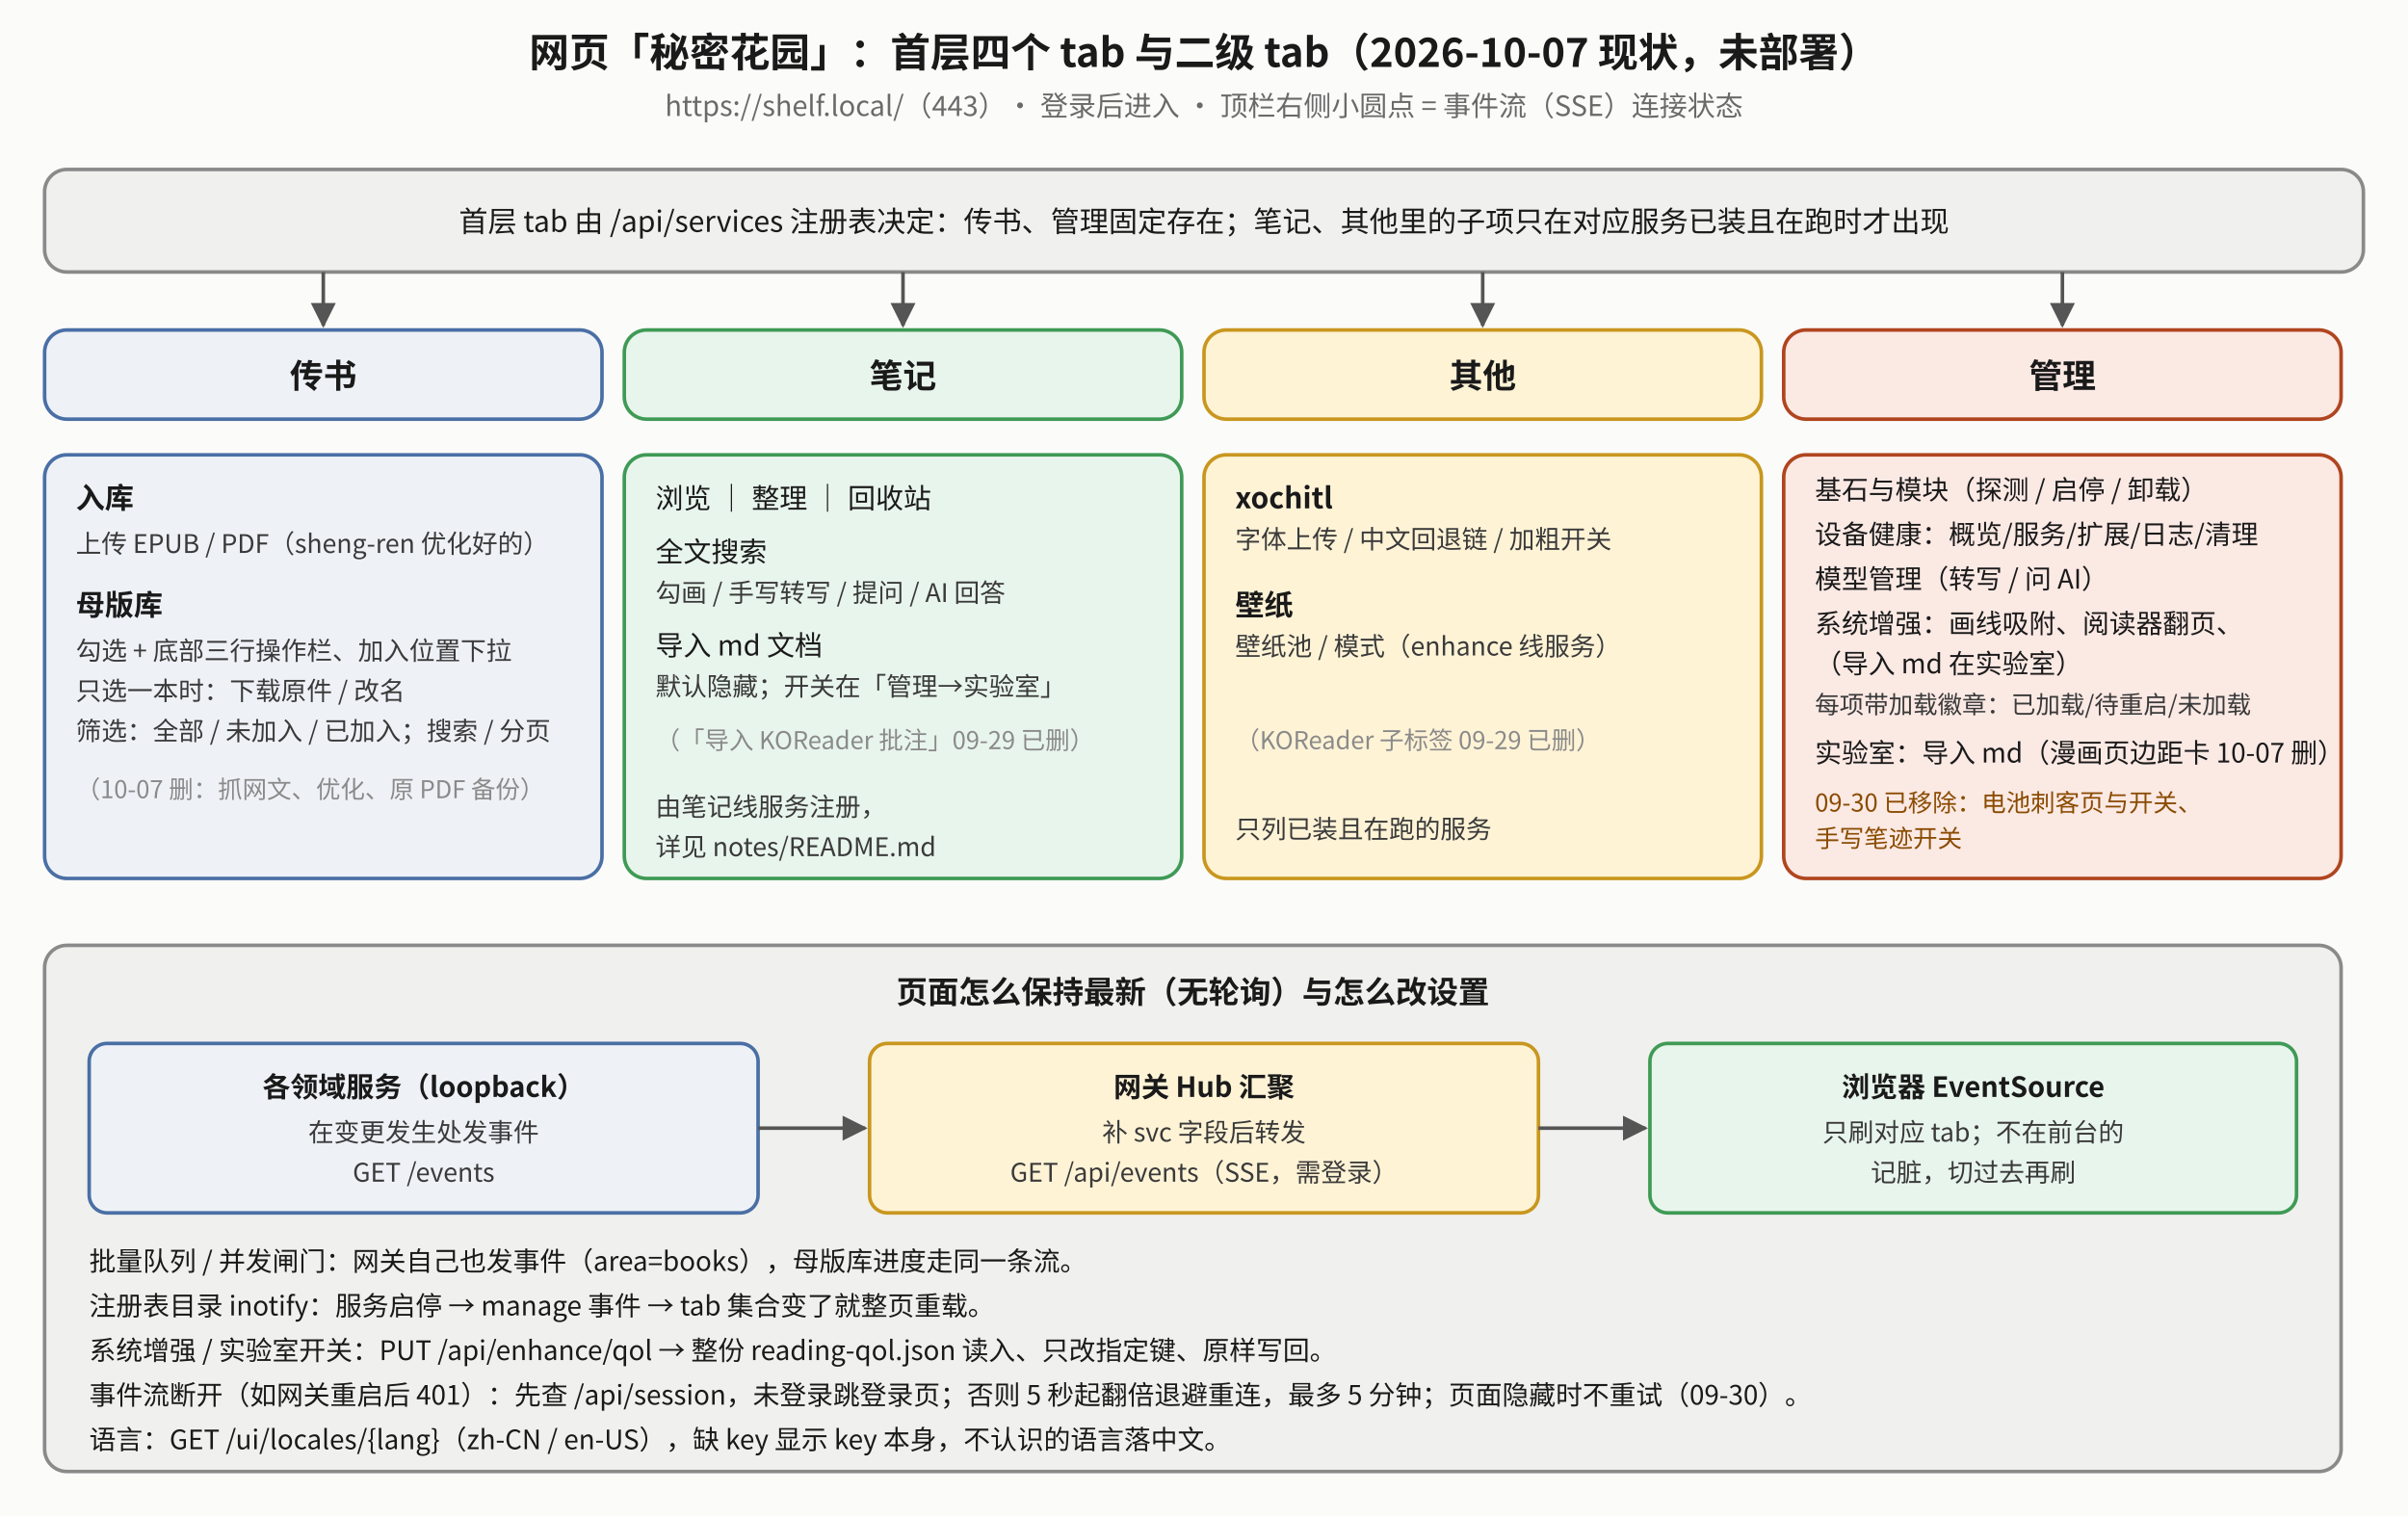
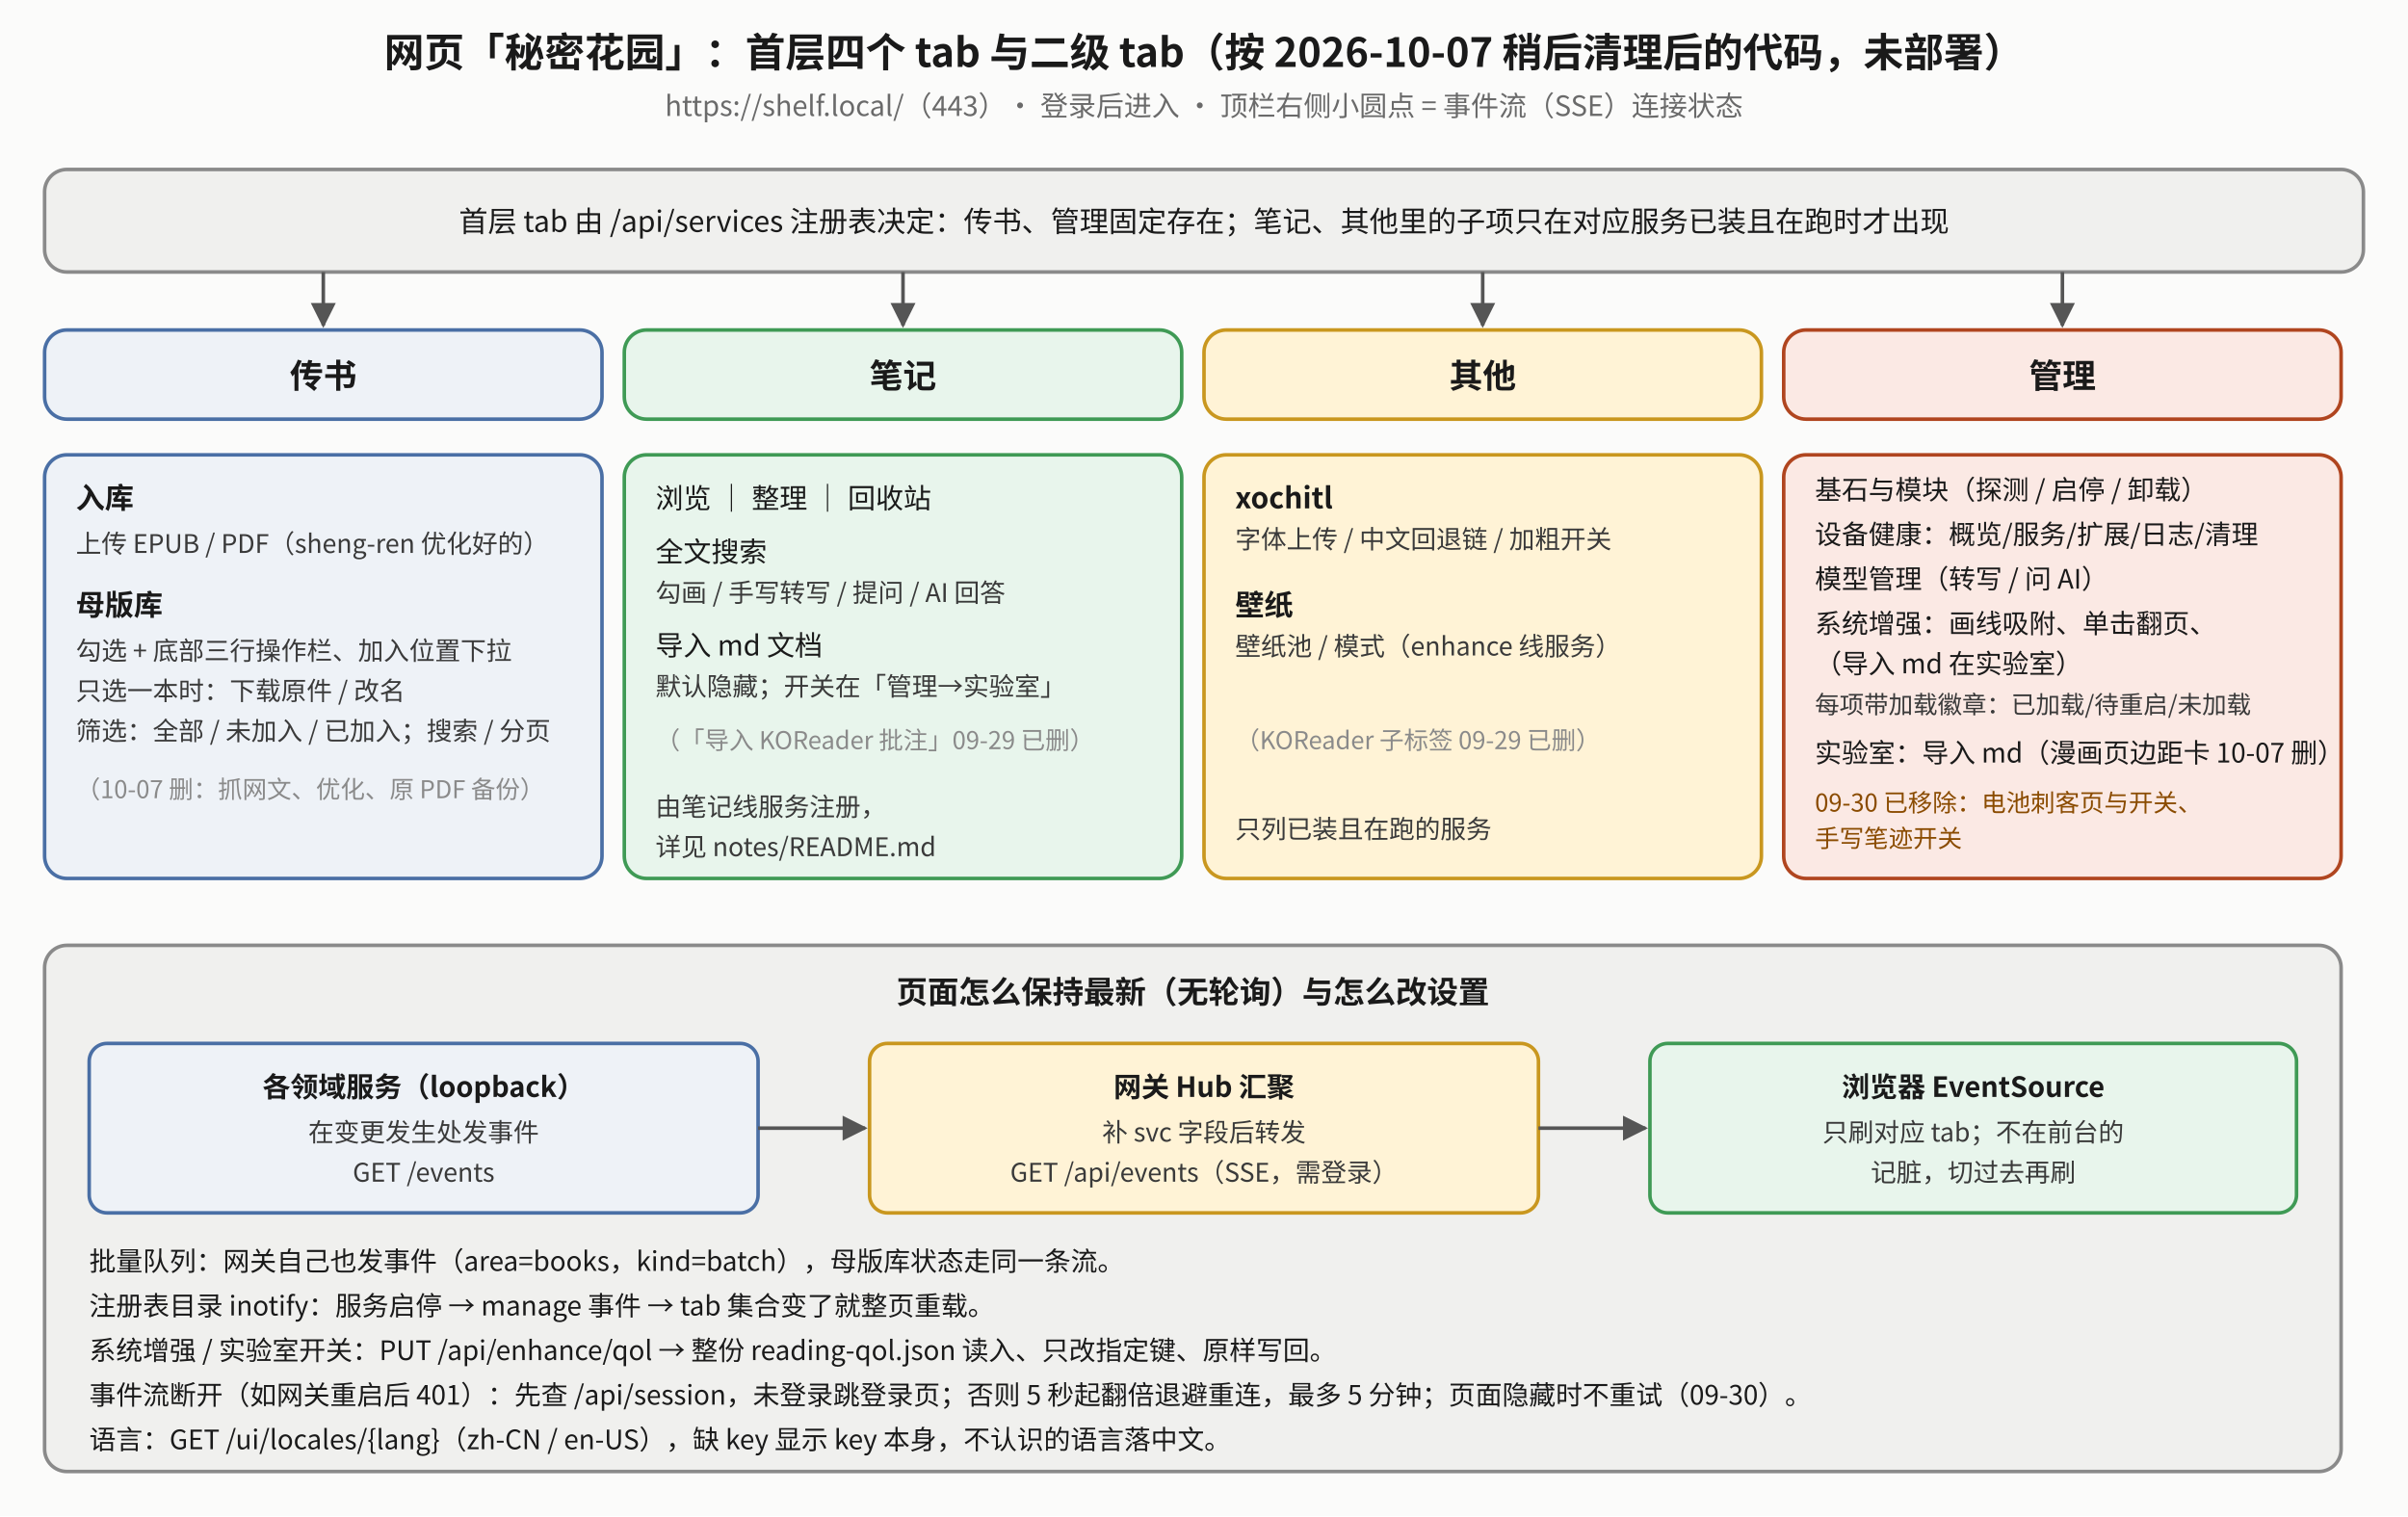
<svg xmlns="http://www.w3.org/2000/svg" viewBox="0 0 1080 680" font-family="Noto Sans CJK SC, sans-serif">
  <defs>
    <marker id="ak" viewBox="0 0 10 10" refX="9" refY="5" markerWidth="7" markerHeight="7" orient="auto-start-reverse">
      <path d="M0,0 L10,5 L0,10 z" fill="#555" />
    </marker>
  </defs>
  <rect x="0" y="0" width="1080" height="680" fill="#fbfbfa" />
-   <text x="540" y="30" text-anchor="middle" font-size="18" font-weight="bold" fill="#1a1a1a">网页「秘密花园」：首层四个 tab 与二级 tab（2026-10-07 现状，未部署）</text>
+   <text x="540" y="30" text-anchor="middle" font-size="18" font-weight="bold" fill="#1a1a1a">网页「秘密花园」：首层四个 tab 与二级 tab（按 2026-10-07 稍后清理后的代码，未部署）</text>
  <text x="540" y="52" text-anchor="middle" font-size="12.5" fill="#6a6a6a">https://shelf.local/（443）· 登录后进入 · 顶栏右侧小圆点 = 事件流（SSE）连接状态</text>
  <rect x="20" y="76" width="1040" height="46" rx="10" fill="#f0f0ee" stroke="#8a8a8a" stroke-width="1.6" />
  <text x="540" y="104" text-anchor="middle" font-size="13" fill="#1a1a1a">首层 tab 由 /api/services 注册表决定：传书、管理固定存在；笔记、其他里的子项只在对应服务已装且在跑时才出现</text>
  <line x1="145" y1="122" x2="145" y2="146" stroke="#555" stroke-width="1.6" marker-end="url(#ak)" />
  <line x1="405" y1="122" x2="405" y2="146" stroke="#555" stroke-width="1.6" marker-end="url(#ak)" />
  <line x1="665" y1="122" x2="665" y2="146" stroke="#555" stroke-width="1.6" marker-end="url(#ak)" />
  <line x1="925" y1="122" x2="925" y2="146" stroke="#555" stroke-width="1.6" marker-end="url(#ak)" />
  <rect x="20" y="148" width="250" height="40" rx="10" fill="#eef2f7" stroke="#4a6fa5" stroke-width="1.6" />
  <text x="145" y="174" text-anchor="middle" font-size="15" font-weight="bold" fill="#1a1a1a">传书</text>
  <rect x="20" y="204" width="250" height="190" rx="10" fill="#eef2f7" stroke="#4a6fa5" stroke-width="1.6" />
  <text x="34" y="228" font-size="13" font-weight="bold" fill="#1a1a1a">入库</text>
  <text x="34" y="248" font-size="11.5" fill="#3a3a3a">上传 EPUB / PDF（sheng-ren 优化好的）</text>
  <text x="34" y="276" font-size="13" font-weight="bold" fill="#1a1a1a">母版库</text>
  <text x="34" y="296" font-size="11.5" fill="#3a3a3a">勾选 + 底部三行操作栏、加入位置下拉</text>
  <text x="34" y="314" font-size="11.5" fill="#3a3a3a">只选一本时：下载原件 / 改名</text>
  <text x="34" y="332" font-size="11.5" fill="#3a3a3a">筛选：全部 / 未加入 / 已加入；搜索 / 分页</text>
  <text x="34" y="358" font-size="11" fill="#8a8a8a">（10-07 删：抓网文、优化、原 PDF 备份）</text>
  <rect x="280" y="148" width="250" height="40" rx="10" fill="#e8f5ec" stroke="#3f9a55" stroke-width="1.6" />
  <text x="405" y="174" text-anchor="middle" font-size="15" font-weight="bold" fill="#1a1a1a">笔记</text>
  <rect x="280" y="204" width="250" height="190" rx="10" fill="#e8f5ec" stroke="#3f9a55" stroke-width="1.6" />
  <text x="294" y="228" font-size="12.5" fill="#1a1a1a">浏览 ｜ 整理 ｜ 回收站</text>
  <text x="294" y="252" font-size="12.5" fill="#1a1a1a">全文搜索</text>
  <text x="294" y="270" font-size="11.5" fill="#3a3a3a">勾画 / 手写转写 / 提问 / AI 回答</text>
  <text x="294" y="294" font-size="12.5" fill="#1a1a1a">导入 md 文档</text>
  <text x="294" y="312" font-size="11.5" fill="#3a3a3a">默认隐藏；开关在「管理→实验室」</text>
  <text x="294" y="336" font-size="11" fill="#8a8a8a">（「导入 KOReader 批注」09-29 已删）</text>
  <text x="294" y="366" font-size="11.5" fill="#3a3a3a">由笔记线服务注册，</text>
  <text x="294" y="384" font-size="11.5" fill="#3a3a3a">详见 notes/README.md</text>
  <rect x="540" y="148" width="250" height="40" rx="10" fill="#fff3d6" stroke="#c9971f" stroke-width="1.6" />
  <text x="665" y="174" text-anchor="middle" font-size="15" font-weight="bold" fill="#1a1a1a">其他</text>
  <rect x="540" y="204" width="250" height="190" rx="10" fill="#fff3d6" stroke="#c9971f" stroke-width="1.6" />
  <text x="554" y="228" font-size="13" font-weight="bold" fill="#1a1a1a">xochitl</text>
  <text x="554" y="246" font-size="11.5" fill="#3a3a3a">字体上传 / 中文回退链 / 加粗开关</text>
  <text x="554" y="276" font-size="13" font-weight="bold" fill="#1a1a1a">壁纸</text>
  <text x="554" y="294" font-size="11.5" fill="#3a3a3a">壁纸池 / 模式（enhance 线服务）</text>
  <text x="554" y="336" font-size="11" fill="#8a8a8a">（KOReader 子标签 09-29 已删）</text>
  <text x="554" y="376" font-size="11.5" fill="#3a3a3a">只列已装且在跑的服务</text>
  <rect x="800" y="148" width="250" height="40" rx="10" fill="#fbe9e4" stroke="#b0451f" stroke-width="1.6" />
  <text x="925" y="174" text-anchor="middle" font-size="15" font-weight="bold" fill="#1a1a1a">管理</text>
  <rect x="800" y="204" width="250" height="190" rx="10" fill="#fbe9e4" stroke="#b0451f" stroke-width="1.6" />
  <text x="814" y="224" font-size="12" fill="#1a1a1a">基石与模块（探测 / 启停 / 卸载）</text>
  <text x="814" y="244" font-size="12" fill="#1a1a1a">设备健康：概览/服务/扩展/日志/清理</text>
  <text x="814" y="264" font-size="12" fill="#1a1a1a">模型管理（转写 / 问 AI）</text>
-   <text x="814" y="284" font-size="12" fill="#1a1a1a">系统增强：画线吸附、阅读器翻页、</text>
+   <text x="814" y="284" font-size="12" fill="#1a1a1a">系统增强：画线吸附、单击翻页、</text>
  <text x="814" y="302" font-size="12" fill="#1a1a1a">　　　　　（导入 md 在实验室）</text>
  <text x="814" y="320" font-size="11" fill="#3a3a3a">每项带加载徽章：已加载/待重启/未加载</text>
  <text x="814" y="342" font-size="12" fill="#1a1a1a">实验室：导入 md（漫画页边距卡 10-07 删）</text>
  <text x="814" y="364" font-size="11" fill="#8a4b00">09-30 已移除：电池刺客页与开关、</text>
  <text x="814" y="380" font-size="11" fill="#8a4b00">　　　　　　　手写笔迹开关</text>
  <rect x="20" y="424" width="1030" height="236" rx="10" fill="#f0f0ee" stroke="#8a8a8a" stroke-width="1.6" />
  <text x="535" y="450" text-anchor="middle" font-size="14" font-weight="bold" fill="#1a1a1a">页面怎么保持最新（无轮询）与怎么改设置</text>
  <rect x="40" y="468" width="300" height="76" rx="8" fill="#eef2f7" stroke="#4a6fa5" stroke-width="1.6" />
  <text x="190" y="492" text-anchor="middle" font-size="12.5" font-weight="bold" fill="#1a1a1a">各领域服务（loopback）</text>
  <text x="190" y="512" text-anchor="middle" font-size="11.5" fill="#3a3a3a">在变更发生处发事件</text>
  <text x="190" y="530" text-anchor="middle" font-size="11.5" fill="#3a3a3a">GET /events</text>
  <rect x="390" y="468" width="300" height="76" rx="8" fill="#fff3d6" stroke="#c9971f" stroke-width="1.6" />
  <text x="540" y="492" text-anchor="middle" font-size="12.5" font-weight="bold" fill="#1a1a1a">网关 Hub 汇聚</text>
  <text x="540" y="512" text-anchor="middle" font-size="11.5" fill="#3a3a3a">补 svc 字段后转发</text>
  <text x="540" y="530" text-anchor="middle" font-size="11.5" fill="#3a3a3a">GET /api/events（SSE，需登录）</text>
  <rect x="740" y="468" width="290" height="76" rx="8" fill="#e8f5ec" stroke="#3f9a55" stroke-width="1.6" />
  <text x="885" y="492" text-anchor="middle" font-size="12.5" font-weight="bold" fill="#1a1a1a">浏览器 EventSource</text>
  <text x="885" y="512" text-anchor="middle" font-size="11.5" fill="#3a3a3a">只刷对应 tab；不在前台的</text>
  <text x="885" y="530" text-anchor="middle" font-size="11.5" fill="#3a3a3a">记脏，切过去再刷</text>
  <line x1="340" y1="506" x2="388" y2="506" stroke="#555" stroke-width="1.6" marker-end="url(#ak)" />
  <line x1="690" y1="506" x2="738" y2="506" stroke="#555" stroke-width="1.6" marker-end="url(#ak)" />
-   <text x="40" y="570" font-size="12" fill="#1a1a1a">批量队列 / 并发闸门：网关自己也发事件（area=books），母版库进度走同一条流。</text>
+   <text x="40" y="570" font-size="12" fill="#1a1a1a">批量队列：网关自己也发事件（area=books，kind=batch），母版库状态走同一条流。</text>
  <text x="40" y="590" font-size="12" fill="#1a1a1a">注册表目录 inotify：服务启停 → manage 事件 → tab 集合变了就整页重载。</text>
  <text x="40" y="610" font-size="12" fill="#1a1a1a">系统增强 / 实验室开关：PUT /api/enhance/qol → 整份 reading-qol.json 读入、只改指定键、原样写回。</text>
  <text x="40" y="630" font-size="12" fill="#1a1a1a">事件流断开（如网关重启后 401）：先查 /api/session，未登录跳登录页；否则 5 秒起翻倍退避重连，最多 5 分钟；页面隐藏时不重试（09-30）。</text>
  <text x="40" y="650" font-size="12" fill="#1a1a1a">语言：GET /ui/locales/{lang}（zh-CN / en-US），缺 key 显示 key 本身，不认识的语言落中文。</text>
</svg>
